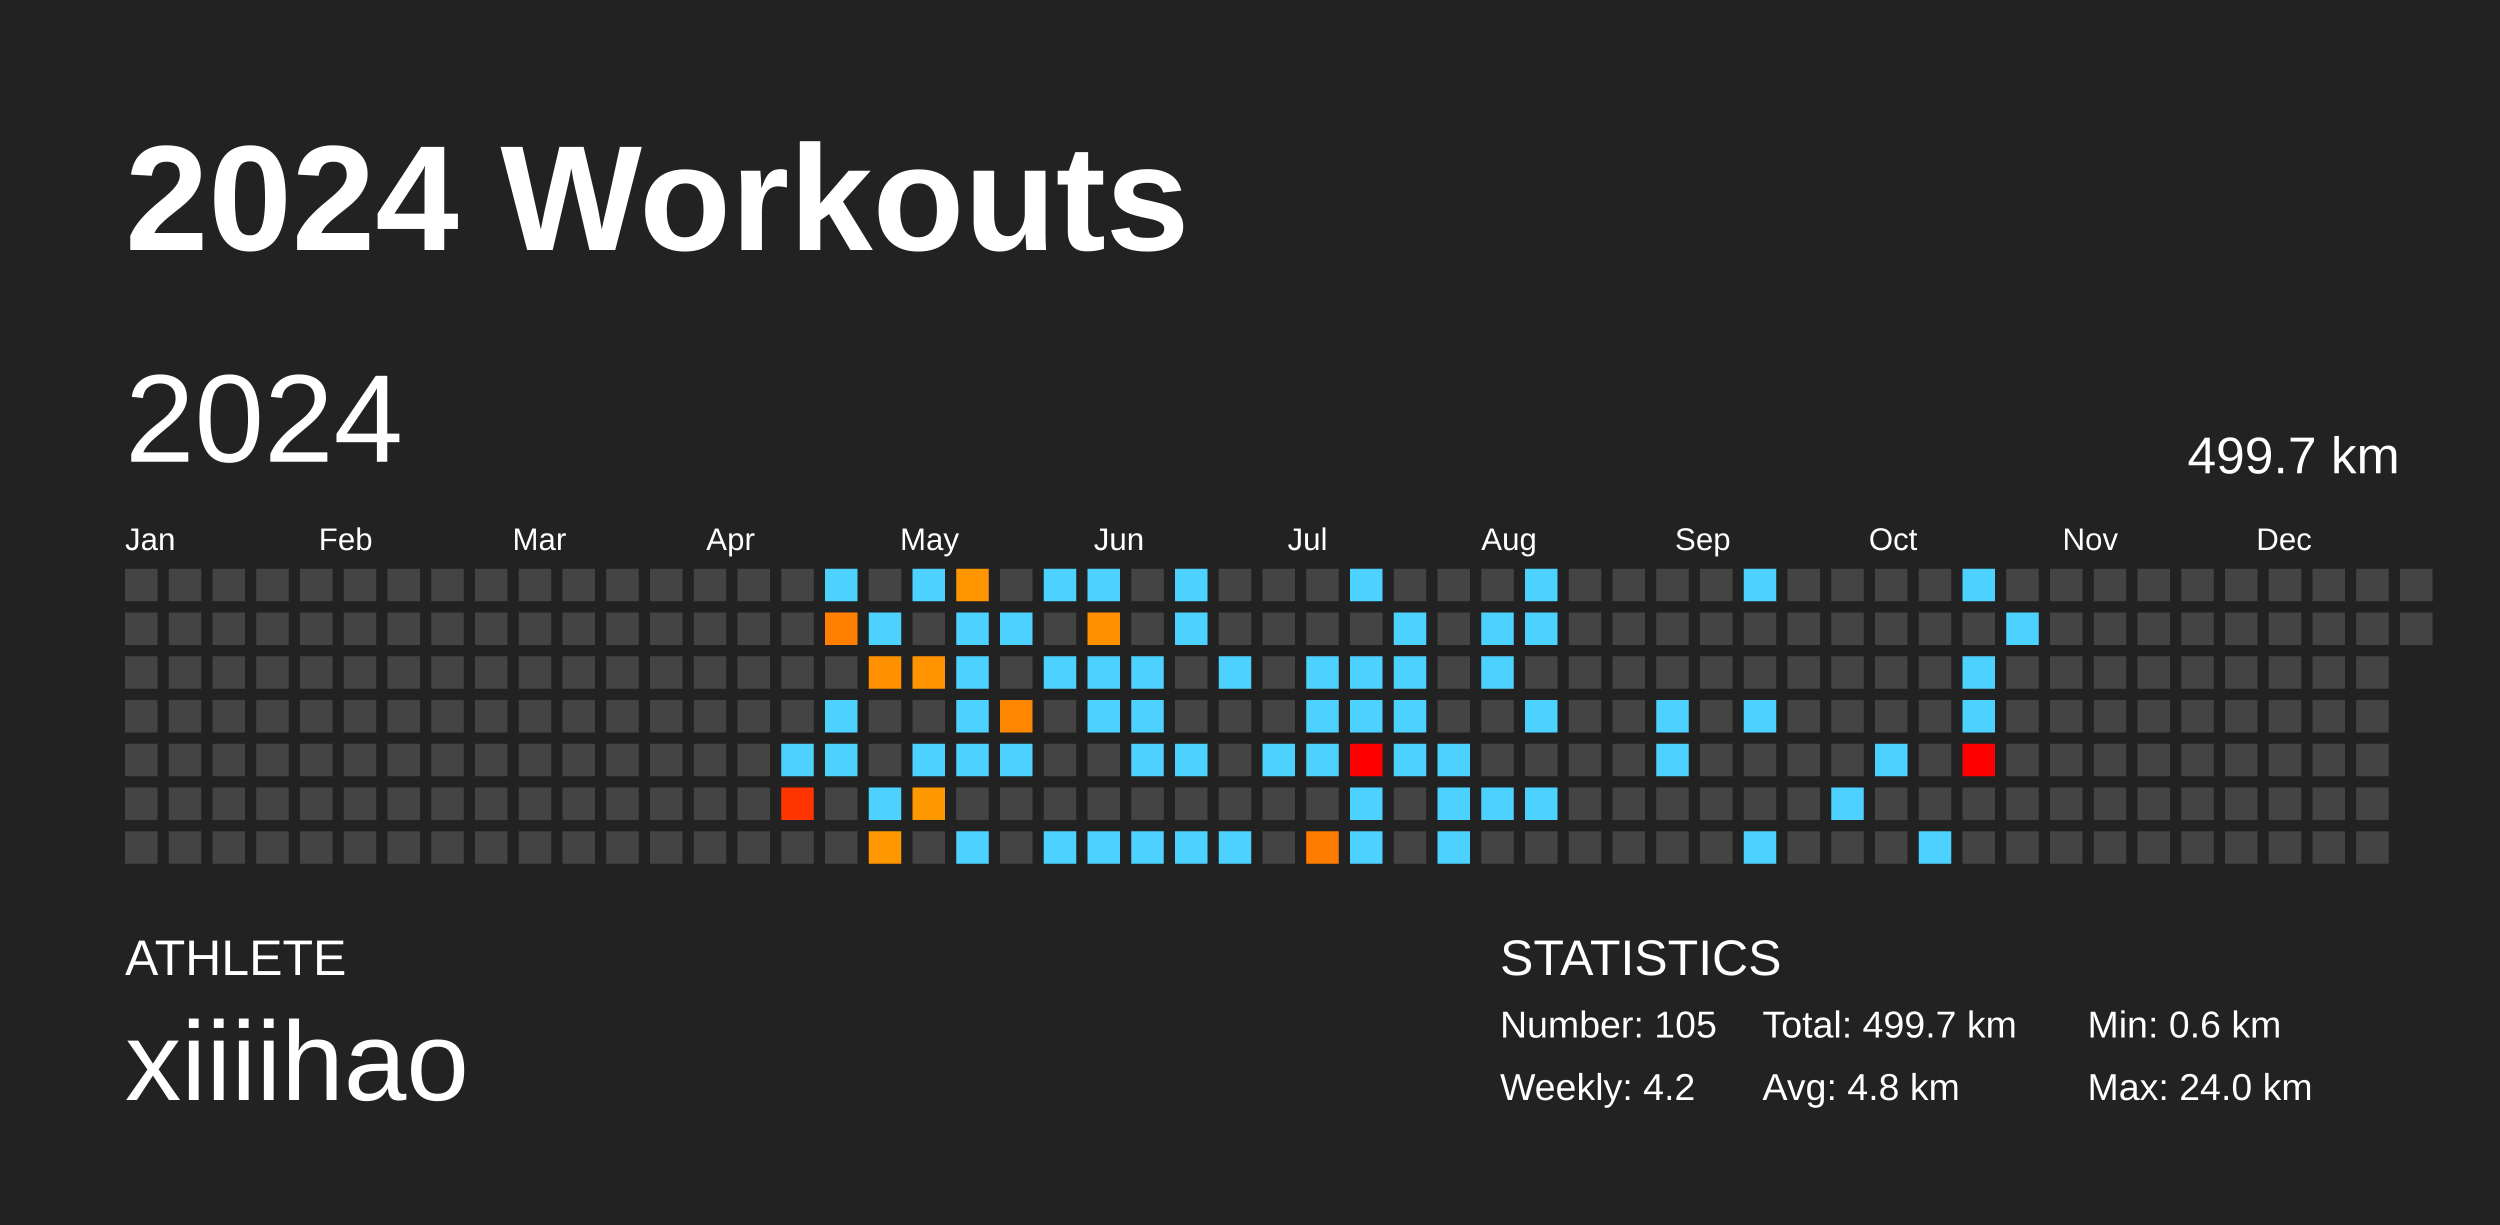
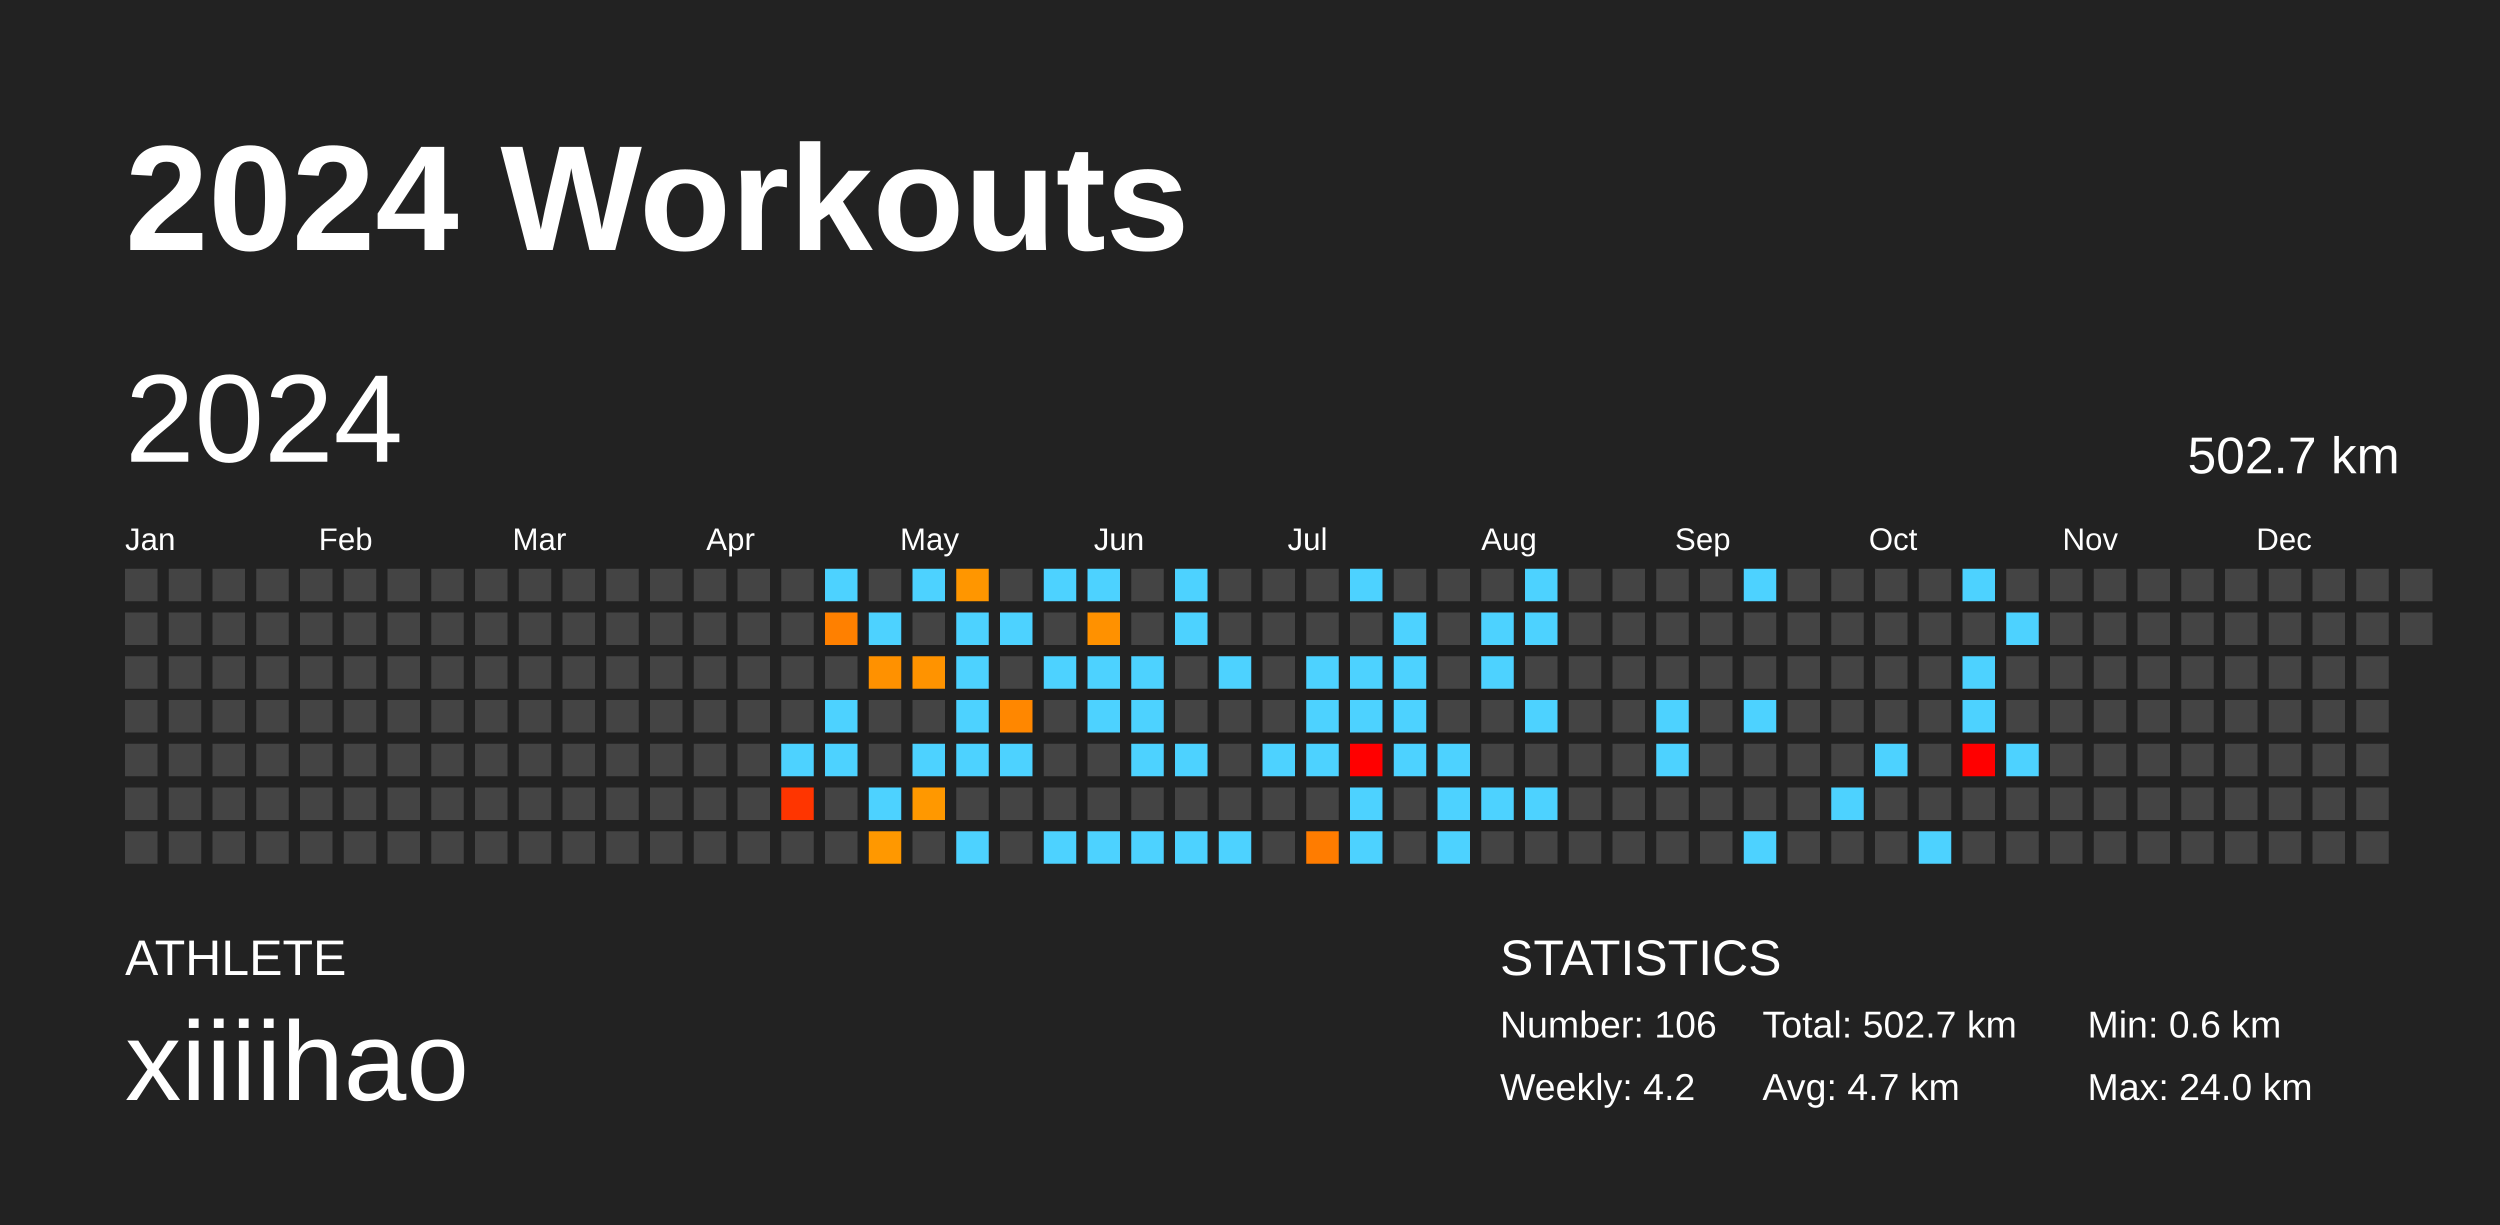
<svg xmlns="http://www.w3.org/2000/svg" baseProfile="full" height="98mm" version="1.1" viewBox="0,0,200,98" width="200mm">
  <defs />
  <rect fill="#222222" height="98" width="200" x="0" y="0" />
  <text fill="#FFFFFF" style="font-size:12px; font-family:Arial; font-weight:bold;" x="10" y="20">2024 Workouts</text>
  <text fill="#FFFFFF" style="font-size:4px; font-family:Arial" x="10" y="78">ATHLETE</text>
  <text fill="#FFFFFF" style="font-size:9px; font-family:Arial" x="10" y="88">xiiiihao</text>
  <text fill="#FFFFFF" style="font-size:4px; font-family:Arial" x="120" y="78">STATISTICS</text>
-   <text fill="#FFFFFF" style="font-size:3px; font-family:Arial" x="120" y="83">Number: 105</text>
+   <text fill="#FFFFFF" style="font-size:3px; font-family:Arial" x="120" y="83">Number: 106</text>
  <text fill="#FFFFFF" style="font-size:3px; font-family:Arial" x="120" y="88">Weekly: 4.2</text>
-   <text fill="#FFFFFF" style="font-size:3px; font-family:Arial" x="141" y="83">Total: 499.7 km</text>
-   <text fill="#FFFFFF" style="font-size:3px; font-family:Arial" x="141" y="88">Avg: 4.8 km</text>
+   <text fill="#FFFFFF" style="font-size:3px; font-family:Arial" x="141" y="83">Total: 502.7 km</text>
+   <text fill="#FFFFFF" style="font-size:3px; font-family:Arial" x="141" y="88">Avg: 4.7 km</text>
  <text fill="#FFFFFF" style="font-size:3px; font-family:Arial" x="167" y="83">Min: 0.6 km</text>
  <text fill="#FFFFFF" style="font-size:3px; font-family:Arial" x="167" y="88">Max: 24.0 km</text>
  <text dominant-baseline="hanging" fill="#FFFFFF" style="font-size:10.0px; font-family:Arial;" x="10" y="30">2024</text>
-   <text dominant-baseline="hanging" fill="#FFFFFF" style="font-size:4.125px; font-family:Arial;" x="175" y="35">499.7 km</text>
+   <text dominant-baseline="hanging" fill="#FFFFFF" style="font-size:4.125px; font-family:Arial;" x="175" y="35">502.7 km</text>
  <text fill="#FFFFFF" style="font-size:2.5px; font-family:Arial" x="10.0" y="44">Jan</text>
  <text fill="#FFFFFF" style="font-size:2.5px; font-family:Arial" x="25.5" y="44">Feb</text>
  <text fill="#FFFFFF" style="font-size:2.5px; font-family:Arial" x="41.0" y="44">Mar</text>
  <text fill="#FFFFFF" style="font-size:2.5px; font-family:Arial" x="56.5" y="44">Apr</text>
  <text fill="#FFFFFF" style="font-size:2.5px; font-family:Arial" x="72.0" y="44">May</text>
  <text fill="#FFFFFF" style="font-size:2.5px; font-family:Arial" x="87.5" y="44">Jun</text>
  <text fill="#FFFFFF" style="font-size:2.5px; font-family:Arial" x="103.0" y="44">Jul</text>
  <text fill="#FFFFFF" style="font-size:2.5px; font-family:Arial" x="118.5" y="44">Aug</text>
  <text fill="#FFFFFF" style="font-size:2.5px; font-family:Arial" x="134.0" y="44">Sep</text>
  <text fill="#FFFFFF" style="font-size:2.5px; font-family:Arial" x="149.5" y="44">Oct</text>
  <text fill="#FFFFFF" style="font-size:2.5px; font-family:Arial" x="165.0" y="44">Nov</text>
  <text fill="#FFFFFF" style="font-size:2.5px; font-family:Arial" x="180.5" y="44">Dec</text>
  <rect fill="#444444" height="2.6" width="2.6" x="10.0" y="45.5" />
  <rect fill="#444444" height="2.6" width="2.6" x="10.0" y="49.0" />
  <rect fill="#444444" height="2.6" width="2.6" x="10.0" y="52.5" />
  <rect fill="#444444" height="2.6" width="2.6" x="10.0" y="56.0" />
  <rect fill="#444444" height="2.6" width="2.6" x="10.0" y="59.5" />
  <rect fill="#444444" height="2.6" width="2.6" x="10.0" y="63.0" />
  <rect fill="#444444" height="2.6" width="2.6" x="10.0" y="66.5" />
  <rect fill="#444444" height="2.6" width="2.6" x="13.5" y="45.5" />
  <rect fill="#444444" height="2.6" width="2.6" x="13.5" y="49.0" />
  <rect fill="#444444" height="2.6" width="2.6" x="13.5" y="52.5" />
  <rect fill="#444444" height="2.6" width="2.6" x="13.5" y="56.0" />
  <rect fill="#444444" height="2.6" width="2.6" x="13.5" y="59.5" />
  <rect fill="#444444" height="2.6" width="2.6" x="13.5" y="63.0" />
  <rect fill="#444444" height="2.6" width="2.6" x="13.5" y="66.5" />
  <rect fill="#444444" height="2.6" width="2.6" x="17.0" y="45.5" />
  <rect fill="#444444" height="2.6" width="2.6" x="17.0" y="49.0" />
  <rect fill="#444444" height="2.6" width="2.6" x="17.0" y="52.5" />
  <rect fill="#444444" height="2.6" width="2.6" x="17.0" y="56.0" />
  <rect fill="#444444" height="2.6" width="2.6" x="17.0" y="59.5" />
  <rect fill="#444444" height="2.6" width="2.6" x="17.0" y="63.0" />
  <rect fill="#444444" height="2.6" width="2.6" x="17.0" y="66.5" />
  <rect fill="#444444" height="2.6" width="2.6" x="20.5" y="45.5" />
  <rect fill="#444444" height="2.6" width="2.6" x="20.5" y="49.0" />
  <rect fill="#444444" height="2.6" width="2.6" x="20.5" y="52.5" />
  <rect fill="#444444" height="2.6" width="2.6" x="20.5" y="56.0" />
  <rect fill="#444444" height="2.6" width="2.6" x="20.5" y="59.5" />
  <rect fill="#444444" height="2.6" width="2.6" x="20.5" y="63.0" />
  <rect fill="#444444" height="2.6" width="2.6" x="20.5" y="66.5" />
  <rect fill="#444444" height="2.6" width="2.6" x="24.0" y="45.5" />
  <rect fill="#444444" height="2.6" width="2.6" x="24.0" y="49.0" />
  <rect fill="#444444" height="2.6" width="2.6" x="24.0" y="52.5" />
  <rect fill="#444444" height="2.6" width="2.6" x="24.0" y="56.0" />
  <rect fill="#444444" height="2.6" width="2.6" x="24.0" y="59.5" />
  <rect fill="#444444" height="2.6" width="2.6" x="24.0" y="63.0" />
  <rect fill="#444444" height="2.6" width="2.6" x="24.0" y="66.5" />
  <rect fill="#444444" height="2.6" width="2.6" x="27.5" y="45.5" />
  <rect fill="#444444" height="2.6" width="2.6" x="27.5" y="49.0" />
  <rect fill="#444444" height="2.6" width="2.6" x="27.5" y="52.5" />
  <rect fill="#444444" height="2.6" width="2.6" x="27.5" y="56.0" />
  <rect fill="#444444" height="2.6" width="2.6" x="27.5" y="59.5" />
  <rect fill="#444444" height="2.6" width="2.6" x="27.5" y="63.0" />
  <rect fill="#444444" height="2.6" width="2.6" x="27.5" y="66.5" />
  <rect fill="#444444" height="2.6" width="2.6" x="31.0" y="45.5" />
  <rect fill="#444444" height="2.6" width="2.6" x="31.0" y="49.0" />
  <rect fill="#444444" height="2.6" width="2.6" x="31.0" y="52.5" />
  <rect fill="#444444" height="2.6" width="2.6" x="31.0" y="56.0" />
  <rect fill="#444444" height="2.6" width="2.6" x="31.0" y="59.5" />
  <rect fill="#444444" height="2.6" width="2.6" x="31.0" y="63.0" />
  <rect fill="#444444" height="2.6" width="2.6" x="31.0" y="66.5" />
  <rect fill="#444444" height="2.6" width="2.6" x="34.5" y="45.5" />
  <rect fill="#444444" height="2.6" width="2.6" x="34.5" y="49.0" />
  <rect fill="#444444" height="2.6" width="2.6" x="34.5" y="52.5" />
  <rect fill="#444444" height="2.6" width="2.6" x="34.5" y="56.0" />
  <rect fill="#444444" height="2.6" width="2.6" x="34.5" y="59.5" />
  <rect fill="#444444" height="2.6" width="2.6" x="34.5" y="63.0" />
  <rect fill="#444444" height="2.6" width="2.6" x="34.5" y="66.5" />
  <rect fill="#444444" height="2.6" width="2.6" x="38.0" y="45.5" />
  <rect fill="#444444" height="2.6" width="2.6" x="38.0" y="49.0" />
  <rect fill="#444444" height="2.6" width="2.6" x="38.0" y="52.5" />
  <rect fill="#444444" height="2.6" width="2.6" x="38.0" y="56.0" />
  <rect fill="#444444" height="2.6" width="2.6" x="38.0" y="59.5" />
  <rect fill="#444444" height="2.6" width="2.6" x="38.0" y="63.0" />
  <rect fill="#444444" height="2.6" width="2.6" x="38.0" y="66.5" />
  <rect fill="#444444" height="2.6" width="2.6" x="41.5" y="45.5" />
  <rect fill="#444444" height="2.6" width="2.6" x="41.5" y="49.0" />
  <rect fill="#444444" height="2.6" width="2.6" x="41.5" y="52.5" />
  <rect fill="#444444" height="2.6" width="2.6" x="41.5" y="56.0" />
  <rect fill="#444444" height="2.6" width="2.6" x="41.5" y="59.5" />
  <rect fill="#444444" height="2.6" width="2.6" x="41.5" y="63.0" />
  <rect fill="#444444" height="2.6" width="2.6" x="41.5" y="66.5" />
  <rect fill="#444444" height="2.6" width="2.6" x="45.0" y="45.5" />
  <rect fill="#444444" height="2.6" width="2.6" x="45.0" y="49.0" />
  <rect fill="#444444" height="2.6" width="2.6" x="45.0" y="52.5" />
  <rect fill="#444444" height="2.6" width="2.6" x="45.0" y="56.0" />
  <rect fill="#444444" height="2.6" width="2.6" x="45.0" y="59.5" />
  <rect fill="#444444" height="2.6" width="2.6" x="45.0" y="63.0" />
  <rect fill="#444444" height="2.6" width="2.6" x="45.0" y="66.5" />
  <rect fill="#444444" height="2.6" width="2.6" x="48.5" y="45.5" />
  <rect fill="#444444" height="2.6" width="2.6" x="48.5" y="49.0" />
  <rect fill="#444444" height="2.6" width="2.6" x="48.5" y="52.5" />
  <rect fill="#444444" height="2.6" width="2.6" x="48.5" y="56.0" />
  <rect fill="#444444" height="2.6" width="2.6" x="48.5" y="59.5" />
  <rect fill="#444444" height="2.6" width="2.6" x="48.5" y="63.0" />
  <rect fill="#444444" height="2.6" width="2.6" x="48.5" y="66.5" />
  <rect fill="#444444" height="2.6" width="2.6" x="52.0" y="45.5" />
  <rect fill="#444444" height="2.6" width="2.6" x="52.0" y="49.0" />
  <rect fill="#444444" height="2.6" width="2.6" x="52.0" y="52.5" />
  <rect fill="#444444" height="2.6" width="2.6" x="52.0" y="56.0" />
  <rect fill="#444444" height="2.6" width="2.6" x="52.0" y="59.5" />
  <rect fill="#444444" height="2.6" width="2.6" x="52.0" y="63.0" />
  <rect fill="#444444" height="2.6" width="2.6" x="52.0" y="66.5" />
  <rect fill="#444444" height="2.6" width="2.6" x="55.5" y="45.5" />
  <rect fill="#444444" height="2.6" width="2.6" x="55.5" y="49.0" />
  <rect fill="#444444" height="2.6" width="2.6" x="55.5" y="52.5" />
  <rect fill="#444444" height="2.6" width="2.6" x="55.5" y="56.0" />
  <rect fill="#444444" height="2.6" width="2.6" x="55.5" y="59.5" />
  <rect fill="#444444" height="2.6" width="2.6" x="55.5" y="63.0" />
  <rect fill="#444444" height="2.6" width="2.6" x="55.5" y="66.5" />
  <rect fill="#444444" height="2.6" width="2.6" x="59.0" y="45.5" />
  <rect fill="#444444" height="2.6" width="2.6" x="59.0" y="49.0" />
  <rect fill="#444444" height="2.6" width="2.6" x="59.0" y="52.5" />
  <rect fill="#444444" height="2.6" width="2.6" x="59.0" y="56.0" />
  <rect fill="#444444" height="2.6" width="2.6" x="59.0" y="59.5" />
  <rect fill="#444444" height="2.6" width="2.6" x="59.0" y="63.0" />
  <rect fill="#444444" height="2.6" width="2.6" x="59.0" y="66.5" />
  <rect fill="#444444" height="2.6" width="2.6" x="62.5" y="45.5" />
  <rect fill="#444444" height="2.6" width="2.6" x="62.5" y="49.0" />
  <rect fill="#444444" height="2.6" width="2.6" x="62.5" y="52.5" />
  <rect fill="#444444" height="2.6" width="2.6" x="62.5" y="56.0" />
  <rect fill="#4dd2ff" height="2.6" width="2.6" x="62.5" y="59.5" />
  <rect fill="#ff3500" height="2.6" width="2.6" x="62.5" y="63.0" />
  <rect fill="#444444" height="2.6" width="2.6" x="62.5" y="66.5" />
  <rect fill="#4dd2ff" height="2.6" width="2.6" x="66.0" y="45.5" />
  <rect fill="#ff8000" height="2.6" width="2.6" x="66.0" y="49.0" />
  <rect fill="#444444" height="2.6" width="2.6" x="66.0" y="52.5" />
  <rect fill="#4dd2ff" height="2.6" width="2.6" x="66.0" y="56.0" />
  <rect fill="#4dd2ff" height="2.6" width="2.6" x="66.0" y="59.5" />
  <rect fill="#444444" height="2.6" width="2.6" x="66.0" y="63.0" />
  <rect fill="#444444" height="2.6" width="2.6" x="66.0" y="66.5" />
  <rect fill="#444444" height="2.6" width="2.6" x="69.5" y="45.5" />
  <rect fill="#4dd2ff" height="2.6" width="2.6" x="69.5" y="49.0" />
  <rect fill="#ff9100" height="2.6" width="2.6" x="69.5" y="52.5" />
  <rect fill="#444444" height="2.6" width="2.6" x="69.5" y="56.0" />
  <rect fill="#444444" height="2.6" width="2.6" x="69.5" y="59.5" />
  <rect fill="#4dd2ff" height="2.6" width="2.6" x="69.5" y="63.0" />
  <rect fill="#ff9800" height="2.6" width="2.6" x="69.5" y="66.5" />
  <rect fill="#4dd2ff" height="2.6" width="2.6" x="73.0" y="45.5" />
  <rect fill="#444444" height="2.6" width="2.6" x="73.0" y="49.0" />
  <rect fill="#ff9300" height="2.6" width="2.6" x="73.0" y="52.5" />
  <rect fill="#444444" height="2.6" width="2.6" x="73.0" y="56.0" />
  <rect fill="#4dd2ff" height="2.6" width="2.6" x="73.0" y="59.5" />
  <rect fill="#ff9800" height="2.6" width="2.6" x="73.0" y="63.0" />
  <rect fill="#444444" height="2.6" width="2.6" x="73.0" y="66.5" />
  <rect fill="#ff9600" height="2.6" width="2.6" x="76.5" y="45.5" />
  <rect fill="#4dd2ff" height="2.6" width="2.6" x="76.5" y="49.0" />
  <rect fill="#4dd2ff" height="2.6" width="2.6" x="76.5" y="52.5" />
  <rect fill="#4dd2ff" height="2.6" width="2.6" x="76.5" y="56.0" />
  <rect fill="#4dd2ff" height="2.6" width="2.6" x="76.5" y="59.5" />
  <rect fill="#444444" height="2.6" width="2.6" x="76.5" y="63.0" />
  <rect fill="#4dd2ff" height="2.6" width="2.6" x="76.5" y="66.5" />
  <rect fill="#444444" height="2.6" width="2.6" x="80.0" y="45.5" />
  <rect fill="#4dd2ff" height="2.6" width="2.6" x="80.0" y="49.0" />
  <rect fill="#444444" height="2.6" width="2.6" x="80.0" y="52.5" />
  <rect fill="#ff8700" height="2.6" width="2.6" x="80.0" y="56.0" />
  <rect fill="#4dd2ff" height="2.6" width="2.6" x="80.0" y="59.5" />
  <rect fill="#444444" height="2.6" width="2.6" x="80.0" y="63.0" />
  <rect fill="#444444" height="2.6" width="2.6" x="80.0" y="66.5" />
  <rect fill="#4dd2ff" height="2.6" width="2.6" x="83.5" y="45.5" />
  <rect fill="#444444" height="2.6" width="2.6" x="83.5" y="49.0" />
  <rect fill="#4dd2ff" height="2.6" width="2.6" x="83.5" y="52.5" />
  <rect fill="#444444" height="2.6" width="2.6" x="83.5" y="56.0" />
  <rect fill="#444444" height="2.6" width="2.6" x="83.5" y="59.5" />
  <rect fill="#444444" height="2.6" width="2.6" x="83.5" y="63.0" />
  <rect fill="#4dd2ff" height="2.6" width="2.6" x="83.5" y="66.5" />
  <rect fill="#4dd2ff" height="2.6" width="2.6" x="87.0" y="45.5" />
  <rect fill="#ff9100" height="2.6" width="2.6" x="87.0" y="49.0" />
  <rect fill="#4dd2ff" height="2.6" width="2.6" x="87.0" y="52.5" />
  <rect fill="#4dd2ff" height="2.6" width="2.6" x="87.0" y="56.0" />
  <rect fill="#444444" height="2.6" width="2.6" x="87.0" y="59.5" />
  <rect fill="#444444" height="2.6" width="2.6" x="87.0" y="63.0" />
  <rect fill="#4dd2ff" height="2.6" width="2.6" x="87.0" y="66.5" />
  <rect fill="#444444" height="2.6" width="2.6" x="90.5" y="45.5" />
  <rect fill="#444444" height="2.6" width="2.6" x="90.5" y="49.0" />
  <rect fill="#4dd2ff" height="2.6" width="2.6" x="90.5" y="52.5" />
  <rect fill="#4dd2ff" height="2.6" width="2.6" x="90.5" y="56.0" />
  <rect fill="#4dd2ff" height="2.6" width="2.6" x="90.5" y="59.5" />
  <rect fill="#444444" height="2.6" width="2.6" x="90.5" y="63.0" />
  <rect fill="#4dd2ff" height="2.6" width="2.6" x="90.5" y="66.5" />
  <rect fill="#4dd2ff" height="2.6" width="2.6" x="94.0" y="45.5" />
  <rect fill="#4dd2ff" height="2.6" width="2.6" x="94.0" y="49.0" />
  <rect fill="#444444" height="2.6" width="2.6" x="94.0" y="52.5" />
  <rect fill="#444444" height="2.6" width="2.6" x="94.0" y="56.0" />
  <rect fill="#4dd2ff" height="2.6" width="2.6" x="94.0" y="59.5" />
  <rect fill="#444444" height="2.6" width="2.6" x="94.0" y="63.0" />
  <rect fill="#4dd2ff" height="2.6" width="2.6" x="94.0" y="66.5" />
  <rect fill="#444444" height="2.6" width="2.6" x="97.5" y="45.5" />
  <rect fill="#444444" height="2.6" width="2.6" x="97.5" y="49.0" />
  <rect fill="#4dd2ff" height="2.6" width="2.6" x="97.5" y="52.5" />
  <rect fill="#444444" height="2.6" width="2.6" x="97.5" y="56.0" />
  <rect fill="#444444" height="2.6" width="2.6" x="97.5" y="59.5" />
  <rect fill="#444444" height="2.6" width="2.6" x="97.5" y="63.0" />
  <rect fill="#4dd2ff" height="2.6" width="2.6" x="97.5" y="66.5" />
  <rect fill="#444444" height="2.6" width="2.6" x="101.0" y="45.5" />
  <rect fill="#444444" height="2.6" width="2.6" x="101.0" y="49.0" />
  <rect fill="#444444" height="2.6" width="2.6" x="101.0" y="52.5" />
  <rect fill="#444444" height="2.6" width="2.6" x="101.0" y="56.0" />
  <rect fill="#4dd2ff" height="2.6" width="2.6" x="101.0" y="59.5" />
  <rect fill="#444444" height="2.6" width="2.6" x="101.0" y="63.0" />
  <rect fill="#444444" height="2.6" width="2.6" x="101.0" y="66.5" />
  <rect fill="#444444" height="2.6" width="2.6" x="104.5" y="45.5" />
  <rect fill="#444444" height="2.6" width="2.6" x="104.5" y="49.0" />
  <rect fill="#4dd2ff" height="2.6" width="2.6" x="104.5" y="52.5" />
  <rect fill="#4dd2ff" height="2.6" width="2.6" x="104.5" y="56.0" />
  <rect fill="#4dd2ff" height="2.6" width="2.6" x="104.5" y="59.5" />
  <rect fill="#444444" height="2.6" width="2.6" x="104.5" y="63.0" />
  <rect fill="#ff7c00" height="2.6" width="2.6" x="104.5" y="66.5" />
  <rect fill="#4dd2ff" height="2.6" width="2.6" x="108.0" y="45.5" />
  <rect fill="#444444" height="2.6" width="2.6" x="108.0" y="49.0" />
  <rect fill="#4dd2ff" height="2.6" width="2.6" x="108.0" y="52.5" />
  <rect fill="#4dd2ff" height="2.6" width="2.6" x="108.0" y="56.0" />
  <rect fill="red" height="2.6" width="2.6" x="108.0" y="59.5" />
  <rect fill="#4dd2ff" height="2.6" width="2.6" x="108.0" y="63.0" />
  <rect fill="#4dd2ff" height="2.6" width="2.6" x="108.0" y="66.5" />
  <rect fill="#444444" height="2.6" width="2.6" x="111.5" y="45.5" />
  <rect fill="#4dd2ff" height="2.6" width="2.6" x="111.5" y="49.0" />
  <rect fill="#4dd2ff" height="2.6" width="2.6" x="111.5" y="52.5" />
  <rect fill="#4dd2ff" height="2.6" width="2.6" x="111.5" y="56.0" />
  <rect fill="#4dd2ff" height="2.6" width="2.6" x="111.5" y="59.5" />
  <rect fill="#444444" height="2.6" width="2.6" x="111.5" y="63.0" />
  <rect fill="#444444" height="2.6" width="2.6" x="111.5" y="66.5" />
  <rect fill="#444444" height="2.6" width="2.6" x="115.0" y="45.5" />
  <rect fill="#444444" height="2.6" width="2.6" x="115.0" y="49.0" />
  <rect fill="#444444" height="2.6" width="2.6" x="115.0" y="52.5" />
  <rect fill="#444444" height="2.6" width="2.6" x="115.0" y="56.0" />
  <rect fill="#4dd2ff" height="2.6" width="2.6" x="115.0" y="59.5" />
  <rect fill="#4dd2ff" height="2.6" width="2.6" x="115.0" y="63.0" />
  <rect fill="#4dd2ff" height="2.6" width="2.6" x="115.0" y="66.5" />
  <rect fill="#444444" height="2.6" width="2.6" x="118.5" y="45.5" />
  <rect fill="#4dd2ff" height="2.6" width="2.6" x="118.5" y="49.0" />
  <rect fill="#4dd2ff" height="2.6" width="2.6" x="118.5" y="52.5" />
  <rect fill="#444444" height="2.6" width="2.6" x="118.5" y="56.0" />
  <rect fill="#444444" height="2.6" width="2.6" x="118.5" y="59.5" />
  <rect fill="#4dd2ff" height="2.6" width="2.6" x="118.5" y="63.0" />
  <rect fill="#444444" height="2.6" width="2.6" x="118.5" y="66.5" />
  <rect fill="#4dd2ff" height="2.6" width="2.6" x="122.0" y="45.5" />
  <rect fill="#4dd2ff" height="2.6" width="2.6" x="122.0" y="49.0" />
  <rect fill="#444444" height="2.6" width="2.6" x="122.0" y="52.5" />
  <rect fill="#4dd2ff" height="2.6" width="2.6" x="122.0" y="56.0" />
  <rect fill="#444444" height="2.6" width="2.6" x="122.0" y="59.5" />
  <rect fill="#4dd2ff" height="2.6" width="2.6" x="122.0" y="63.0" />
  <rect fill="#444444" height="2.6" width="2.6" x="122.0" y="66.5" />
  <rect fill="#444444" height="2.6" width="2.6" x="125.5" y="45.5" />
  <rect fill="#444444" height="2.6" width="2.6" x="125.5" y="49.0" />
  <rect fill="#444444" height="2.6" width="2.6" x="125.5" y="52.5" />
  <rect fill="#444444" height="2.6" width="2.6" x="125.5" y="56.0" />
  <rect fill="#444444" height="2.6" width="2.6" x="125.5" y="59.5" />
  <rect fill="#444444" height="2.6" width="2.6" x="125.5" y="63.0" />
  <rect fill="#444444" height="2.6" width="2.6" x="125.5" y="66.5" />
  <rect fill="#444444" height="2.6" width="2.6" x="129.0" y="45.5" />
  <rect fill="#444444" height="2.6" width="2.6" x="129.0" y="49.0" />
  <rect fill="#444444" height="2.6" width="2.6" x="129.0" y="52.5" />
  <rect fill="#444444" height="2.6" width="2.6" x="129.0" y="56.0" />
  <rect fill="#444444" height="2.6" width="2.6" x="129.0" y="59.5" />
  <rect fill="#444444" height="2.6" width="2.6" x="129.0" y="63.0" />
  <rect fill="#444444" height="2.6" width="2.6" x="129.0" y="66.5" />
  <rect fill="#444444" height="2.6" width="2.6" x="132.5" y="45.5" />
  <rect fill="#444444" height="2.6" width="2.6" x="132.5" y="49.0" />
  <rect fill="#444444" height="2.6" width="2.6" x="132.5" y="52.5" />
  <rect fill="#4dd2ff" height="2.6" width="2.6" x="132.5" y="56.0" />
  <rect fill="#4dd2ff" height="2.6" width="2.6" x="132.5" y="59.5" />
  <rect fill="#444444" height="2.6" width="2.6" x="132.5" y="63.0" />
  <rect fill="#444444" height="2.6" width="2.6" x="132.5" y="66.5" />
  <rect fill="#444444" height="2.6" width="2.6" x="136.0" y="45.5" />
  <rect fill="#444444" height="2.6" width="2.6" x="136.0" y="49.0" />
  <rect fill="#444444" height="2.6" width="2.6" x="136.0" y="52.5" />
  <rect fill="#444444" height="2.6" width="2.6" x="136.0" y="56.0" />
  <rect fill="#444444" height="2.6" width="2.6" x="136.0" y="59.5" />
  <rect fill="#444444" height="2.6" width="2.6" x="136.0" y="63.0" />
  <rect fill="#444444" height="2.6" width="2.6" x="136.0" y="66.5" />
  <rect fill="#4dd2ff" height="2.6" width="2.6" x="139.5" y="45.5" />
  <rect fill="#444444" height="2.6" width="2.6" x="139.5" y="49.0" />
  <rect fill="#444444" height="2.6" width="2.6" x="139.5" y="52.5" />
  <rect fill="#4dd2ff" height="2.6" width="2.6" x="139.5" y="56.0" />
  <rect fill="#444444" height="2.6" width="2.6" x="139.5" y="59.5" />
  <rect fill="#444444" height="2.6" width="2.6" x="139.5" y="63.0" />
  <rect fill="#4dd2ff" height="2.6" width="2.6" x="139.5" y="66.5" />
  <rect fill="#444444" height="2.6" width="2.6" x="143.0" y="45.5" />
  <rect fill="#444444" height="2.6" width="2.6" x="143.0" y="49.0" />
  <rect fill="#444444" height="2.6" width="2.6" x="143.0" y="52.5" />
  <rect fill="#444444" height="2.6" width="2.6" x="143.0" y="56.0" />
  <rect fill="#444444" height="2.6" width="2.6" x="143.0" y="59.5" />
  <rect fill="#444444" height="2.6" width="2.6" x="143.0" y="63.0" />
  <rect fill="#444444" height="2.6" width="2.6" x="143.0" y="66.5" />
  <rect fill="#444444" height="2.6" width="2.6" x="146.5" y="45.5" />
  <rect fill="#444444" height="2.6" width="2.6" x="146.5" y="49.0" />
  <rect fill="#444444" height="2.6" width="2.6" x="146.5" y="52.5" />
  <rect fill="#444444" height="2.6" width="2.6" x="146.5" y="56.0" />
  <rect fill="#444444" height="2.6" width="2.6" x="146.5" y="59.5" />
  <rect fill="#4dd2ff" height="2.6" width="2.6" x="146.5" y="63.0" />
  <rect fill="#444444" height="2.6" width="2.6" x="146.5" y="66.5" />
  <rect fill="#444444" height="2.6" width="2.6" x="150.0" y="45.5" />
  <rect fill="#444444" height="2.6" width="2.6" x="150.0" y="49.0" />
  <rect fill="#444444" height="2.6" width="2.6" x="150.0" y="52.5" />
  <rect fill="#444444" height="2.6" width="2.6" x="150.0" y="56.0" />
  <rect fill="#4dd2ff" height="2.6" width="2.6" x="150.0" y="59.5" />
  <rect fill="#444444" height="2.6" width="2.6" x="150.0" y="63.0" />
  <rect fill="#444444" height="2.6" width="2.6" x="150.0" y="66.5" />
  <rect fill="#444444" height="2.6" width="2.6" x="153.5" y="45.5" />
  <rect fill="#444444" height="2.6" width="2.6" x="153.5" y="49.0" />
  <rect fill="#444444" height="2.6" width="2.6" x="153.5" y="52.5" />
  <rect fill="#444444" height="2.6" width="2.6" x="153.5" y="56.0" />
  <rect fill="#444444" height="2.6" width="2.6" x="153.5" y="59.5" />
  <rect fill="#444444" height="2.6" width="2.6" x="153.5" y="63.0" />
  <rect fill="#4dd2ff" height="2.6" width="2.6" x="153.5" y="66.5" />
  <rect fill="#4dd2ff" height="2.6" width="2.6" x="157.0" y="45.5" />
  <rect fill="#444444" height="2.6" width="2.6" x="157.0" y="49.0" />
  <rect fill="#4dd2ff" height="2.6" width="2.6" x="157.0" y="52.5" />
  <rect fill="#4dd2ff" height="2.6" width="2.6" x="157.0" y="56.0" />
  <rect fill="red" height="2.6" width="2.6" x="157.0" y="59.5" />
  <rect fill="#444444" height="2.6" width="2.6" x="157.0" y="63.0" />
  <rect fill="#444444" height="2.6" width="2.6" x="157.0" y="66.5" />
  <rect fill="#444444" height="2.6" width="2.6" x="160.5" y="45.5" />
  <rect fill="#4dd2ff" height="2.6" width="2.6" x="160.5" y="49.0" />
  <rect fill="#444444" height="2.6" width="2.6" x="160.5" y="52.5" />
  <rect fill="#444444" height="2.6" width="2.6" x="160.5" y="56.0" />
-   <rect fill="#444444" height="2.6" width="2.6" x="160.5" y="59.5" />
+   <rect fill="#4dd2ff" height="2.6" width="2.6" x="160.5" y="59.5" />
  <rect fill="#444444" height="2.6" width="2.6" x="160.5" y="63.0" />
  <rect fill="#444444" height="2.6" width="2.6" x="160.5" y="66.5" />
  <rect fill="#444444" height="2.6" width="2.6" x="164.0" y="45.5" />
  <rect fill="#444444" height="2.6" width="2.6" x="164.0" y="49.0" />
  <rect fill="#444444" height="2.6" width="2.6" x="164.0" y="52.5" />
  <rect fill="#444444" height="2.6" width="2.6" x="164.0" y="56.0" />
  <rect fill="#444444" height="2.6" width="2.6" x="164.0" y="59.5" />
  <rect fill="#444444" height="2.6" width="2.6" x="164.0" y="63.0" />
  <rect fill="#444444" height="2.6" width="2.6" x="164.0" y="66.5" />
  <rect fill="#444444" height="2.6" width="2.6" x="167.5" y="45.5" />
  <rect fill="#444444" height="2.6" width="2.6" x="167.5" y="49.0" />
  <rect fill="#444444" height="2.6" width="2.6" x="167.5" y="52.5" />
  <rect fill="#444444" height="2.6" width="2.6" x="167.5" y="56.0" />
  <rect fill="#444444" height="2.6" width="2.6" x="167.5" y="59.5" />
  <rect fill="#444444" height="2.6" width="2.6" x="167.5" y="63.0" />
  <rect fill="#444444" height="2.6" width="2.6" x="167.5" y="66.5" />
  <rect fill="#444444" height="2.6" width="2.6" x="171.0" y="45.5" />
  <rect fill="#444444" height="2.6" width="2.6" x="171.0" y="49.0" />
  <rect fill="#444444" height="2.6" width="2.6" x="171.0" y="52.5" />
  <rect fill="#444444" height="2.6" width="2.6" x="171.0" y="56.0" />
  <rect fill="#444444" height="2.6" width="2.6" x="171.0" y="59.5" />
  <rect fill="#444444" height="2.6" width="2.6" x="171.0" y="63.0" />
  <rect fill="#444444" height="2.6" width="2.6" x="171.0" y="66.5" />
  <rect fill="#444444" height="2.6" width="2.6" x="174.5" y="45.5" />
  <rect fill="#444444" height="2.6" width="2.6" x="174.5" y="49.0" />
  <rect fill="#444444" height="2.6" width="2.6" x="174.5" y="52.5" />
  <rect fill="#444444" height="2.6" width="2.6" x="174.5" y="56.0" />
  <rect fill="#444444" height="2.6" width="2.6" x="174.5" y="59.5" />
  <rect fill="#444444" height="2.6" width="2.6" x="174.5" y="63.0" />
  <rect fill="#444444" height="2.6" width="2.6" x="174.5" y="66.5" />
  <rect fill="#444444" height="2.6" width="2.6" x="178.0" y="45.5" />
  <rect fill="#444444" height="2.6" width="2.6" x="178.0" y="49.0" />
  <rect fill="#444444" height="2.6" width="2.6" x="178.0" y="52.5" />
  <rect fill="#444444" height="2.6" width="2.6" x="178.0" y="56.0" />
  <rect fill="#444444" height="2.6" width="2.6" x="178.0" y="59.5" />
  <rect fill="#444444" height="2.6" width="2.6" x="178.0" y="63.0" />
  <rect fill="#444444" height="2.6" width="2.6" x="178.0" y="66.5" />
  <rect fill="#444444" height="2.6" width="2.6" x="181.5" y="45.5" />
  <rect fill="#444444" height="2.6" width="2.6" x="181.5" y="49.0" />
  <rect fill="#444444" height="2.6" width="2.6" x="181.5" y="52.5" />
  <rect fill="#444444" height="2.6" width="2.6" x="181.5" y="56.0" />
  <rect fill="#444444" height="2.6" width="2.6" x="181.5" y="59.5" />
  <rect fill="#444444" height="2.6" width="2.6" x="181.5" y="63.0" />
  <rect fill="#444444" height="2.6" width="2.6" x="181.5" y="66.5" />
  <rect fill="#444444" height="2.6" width="2.6" x="185.0" y="45.5" />
  <rect fill="#444444" height="2.6" width="2.6" x="185.0" y="49.0" />
  <rect fill="#444444" height="2.6" width="2.6" x="185.0" y="52.5" />
  <rect fill="#444444" height="2.6" width="2.6" x="185.0" y="56.0" />
  <rect fill="#444444" height="2.6" width="2.6" x="185.0" y="59.5" />
  <rect fill="#444444" height="2.6" width="2.6" x="185.0" y="63.0" />
  <rect fill="#444444" height="2.6" width="2.6" x="185.0" y="66.5" />
  <rect fill="#444444" height="2.6" width="2.6" x="188.5" y="45.5" />
  <rect fill="#444444" height="2.6" width="2.6" x="188.5" y="49.0" />
  <rect fill="#444444" height="2.6" width="2.6" x="188.5" y="52.5" />
  <rect fill="#444444" height="2.6" width="2.6" x="188.5" y="56.0" />
  <rect fill="#444444" height="2.6" width="2.6" x="188.5" y="59.5" />
  <rect fill="#444444" height="2.6" width="2.6" x="188.5" y="63.0" />
  <rect fill="#444444" height="2.6" width="2.6" x="188.5" y="66.5" />
  <rect fill="#444444" height="2.6" width="2.6" x="192.0" y="45.5" />
  <rect fill="#444444" height="2.6" width="2.6" x="192.0" y="49.0" />
</svg>
